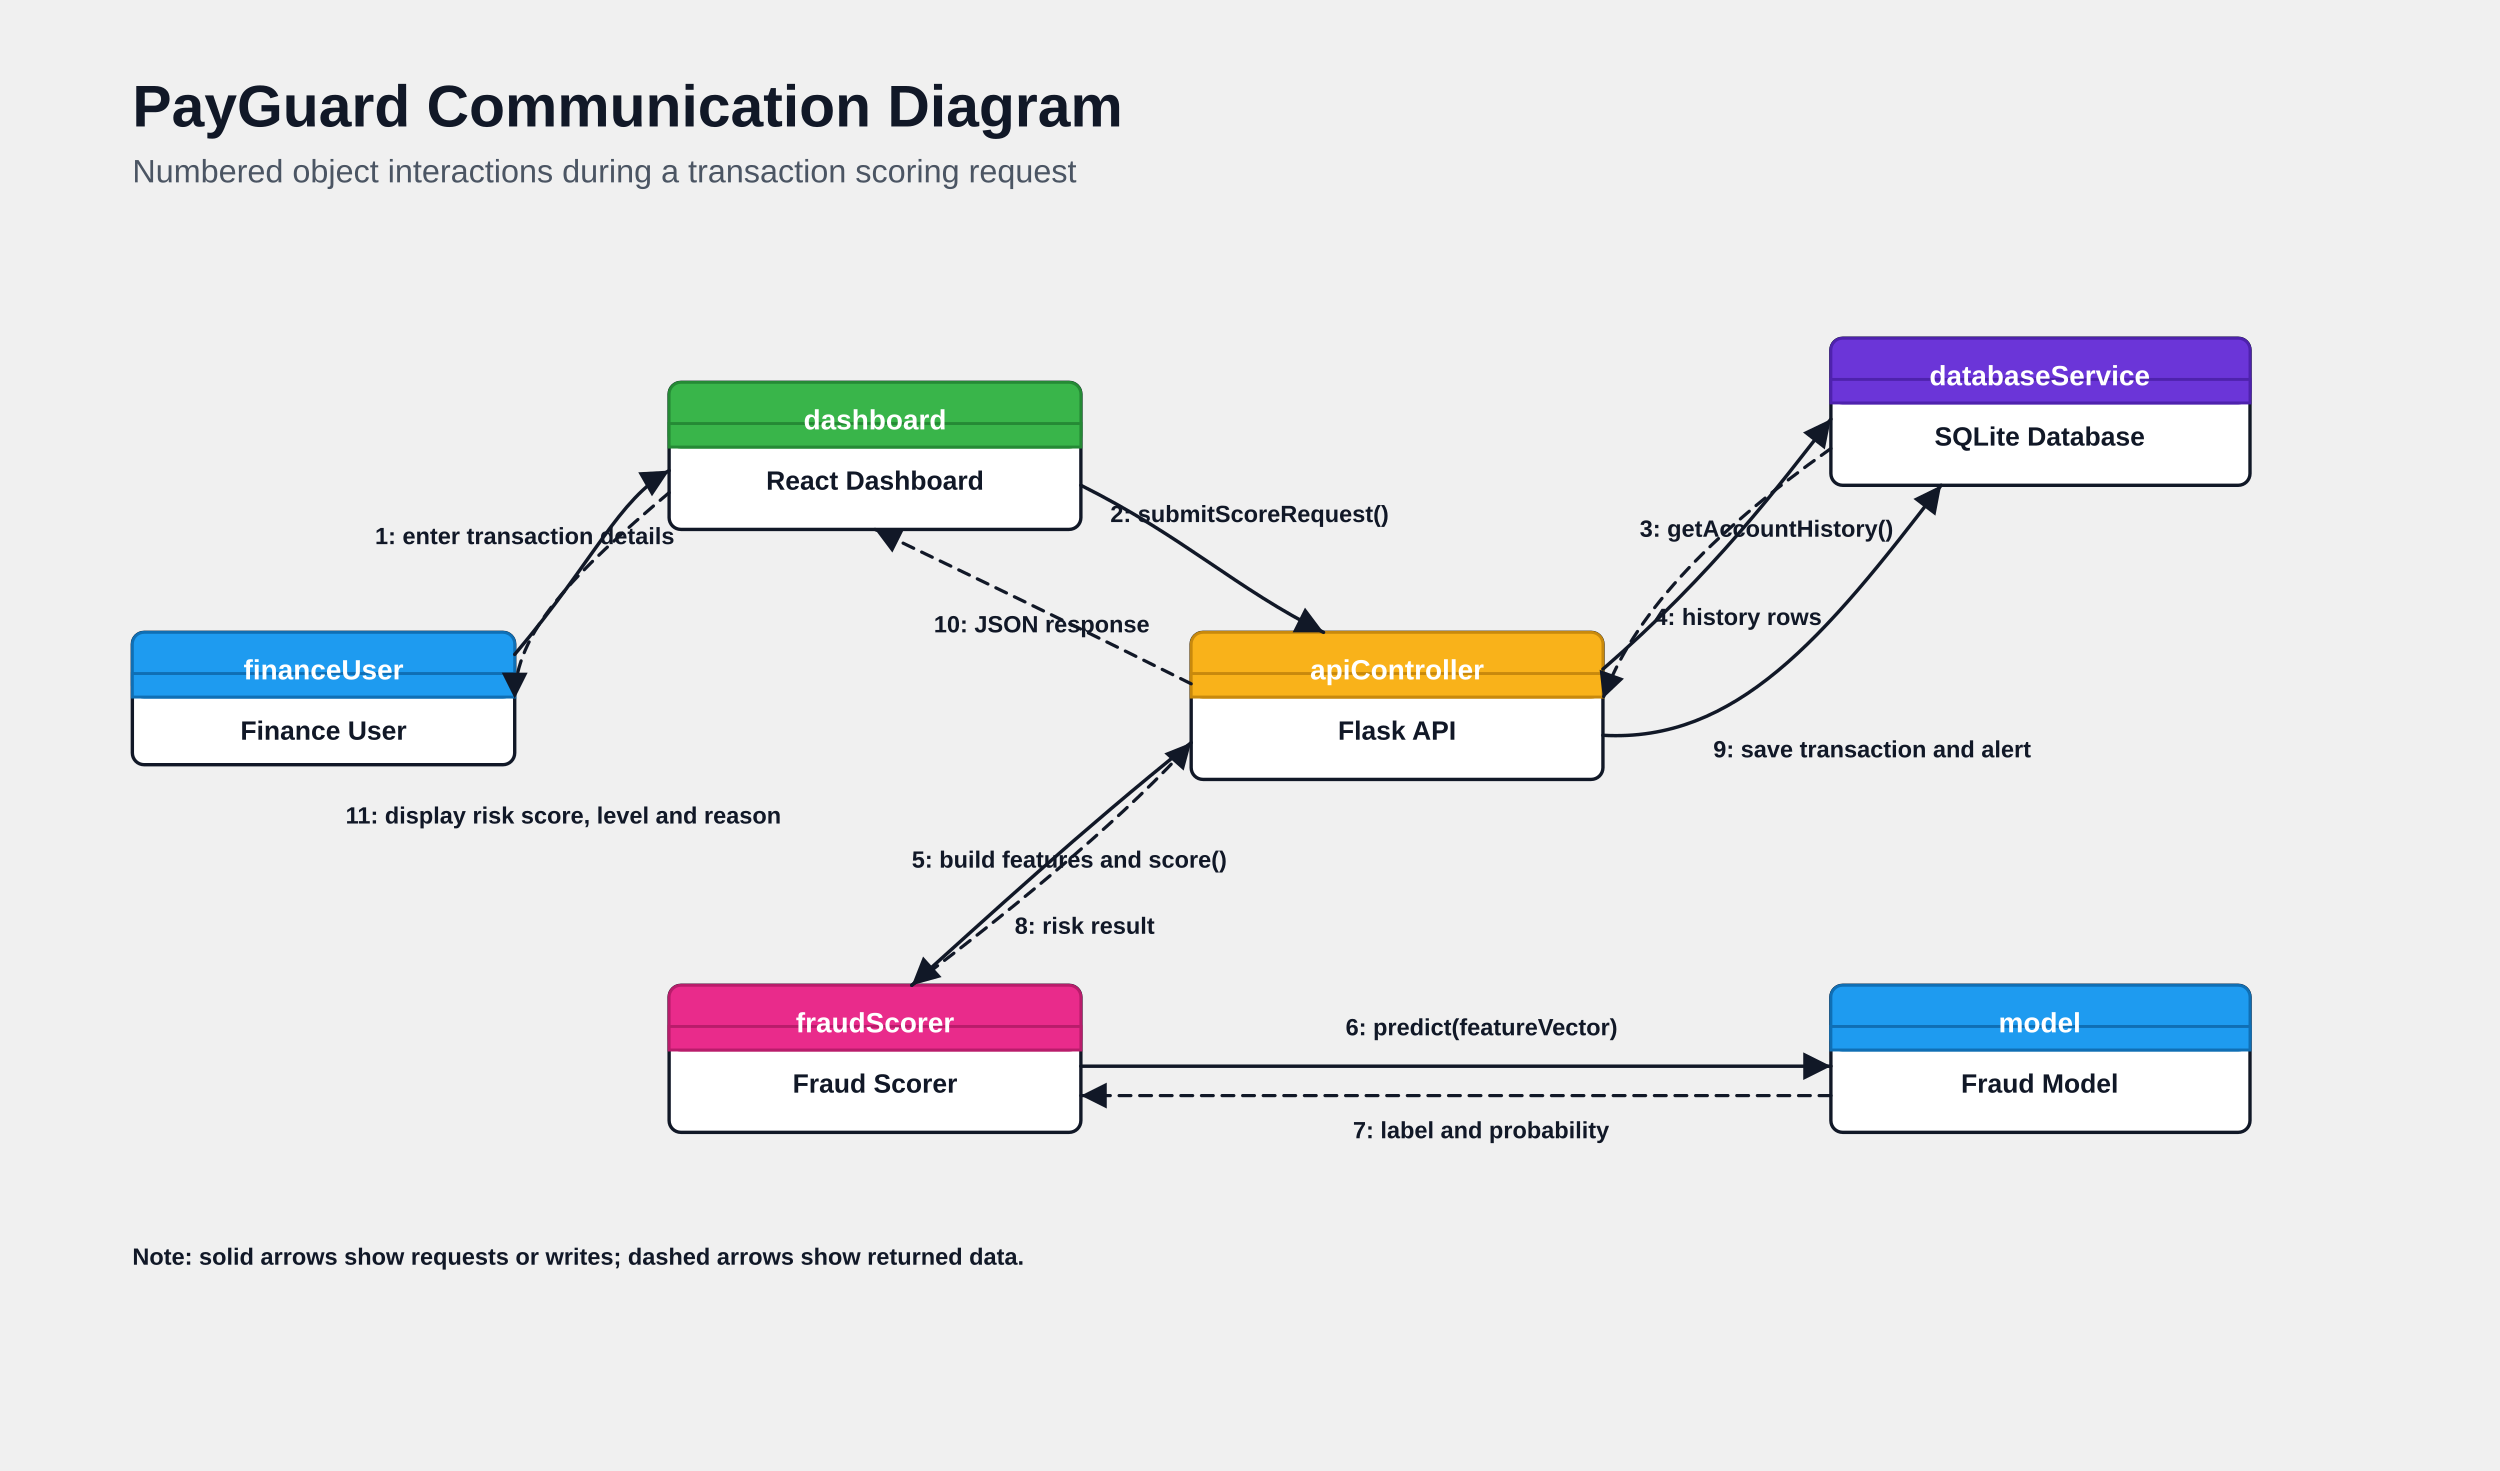
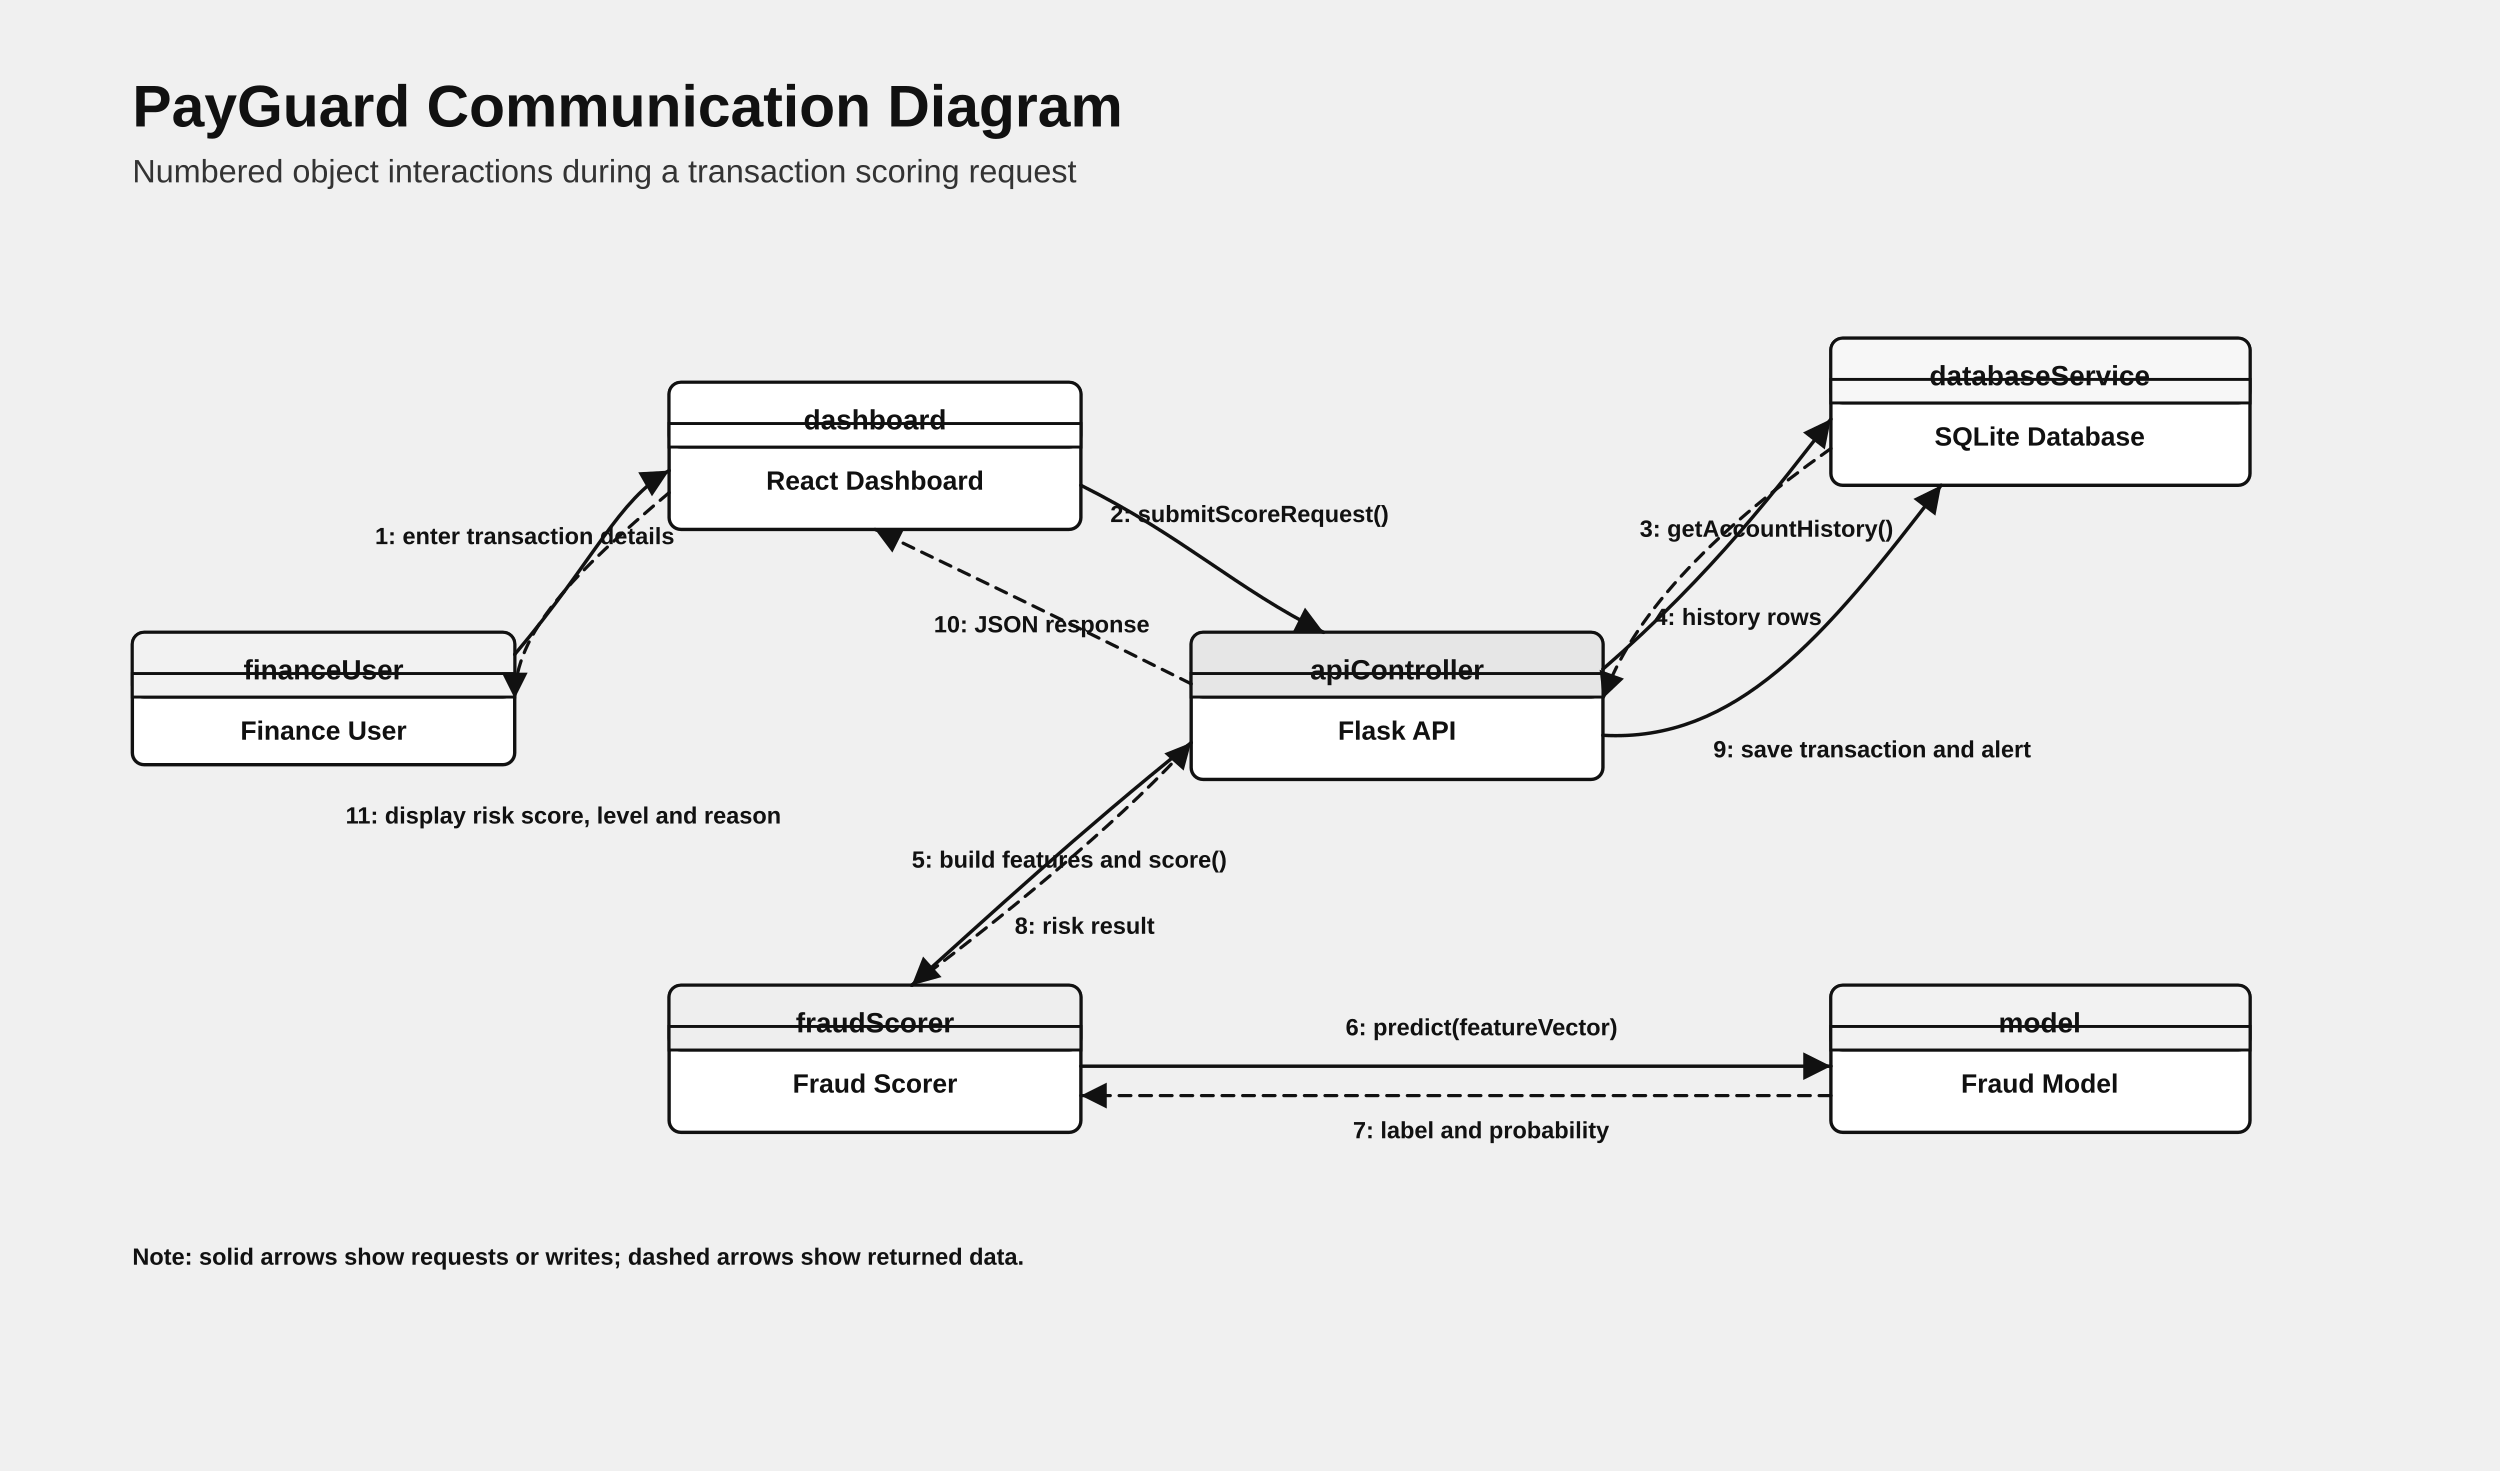
<svg xmlns="http://www.w3.org/2000/svg" width="1700" height="1000" viewBox="0 0 1700 1000" role="img" aria-labelledby="title desc">
  <defs>
    <marker id="arrow" markerWidth="12" markerHeight="12" refX="10" refY="6" orient="auto">
-       <path d="M2 2 L10 6 L2 10 Z" fill="#111827" />
+       <path d="M2 2 L10 6 L2 10 Z" fill="#111111" />
    </marker>
    <style>
-       .title { fill: #111827; font-family: Calibri, Arial, sans-serif; font-size: 40px; font-weight: 700; }
-       .subtitle { fill: #4b5563; font-family: Calibri, Arial, sans-serif; font-size: 22px; }
-       .node { fill: #ffffff; stroke: #111827; stroke-width: 2.3; }
-       .headBlue { fill: #1e9bf0; stroke: #0f6fb5; stroke-width: 2; }
-       .headGreen { fill: #39b54a; stroke: #258a35; stroke-width: 2; }
-       .headOrange { fill: #f9b21a; stroke: #c8890d; stroke-width: 2; }
-       .headPurple { fill: #6b35d8; stroke: #4e22ad; stroke-width: 2; }
-       .headPink { fill: #e92b8b; stroke: #b91c6b; stroke-width: 2; }
-       .textLight { fill: #ffffff; font-family: Calibri, Arial, sans-serif; font-size: 19px; font-weight: 700; }
-       .textDark { fill: #111827; font-family: Calibri, Arial, sans-serif; font-size: 18px; font-weight: 700; }
-       .msg { fill: #111827; font-family: Calibri, Arial, sans-serif; font-size: 16px; font-weight: 600; }
-       .line { stroke: #111827; stroke-width: 2.35; fill: none; marker-end: url(#arrow); stroke-linecap: round; stroke-linejoin: round; }
-       .return { stroke: #111827; stroke-width: 2.2; fill: none; marker-end: url(#arrow); stroke-dasharray: 8 6; stroke-linecap: round; stroke-linejoin: round; }
+       .title { fill: #111111; font-family: Calibri, Arial, sans-serif; font-size: 40px; font-weight: 700; }
+       .subtitle { fill: #333333; font-family: Calibri, Arial, sans-serif; font-size: 22px; }
+       .node { fill: #ffffff; stroke: #111111; stroke-width: 2.3; }
+       .headBlue { fill: #f2f2f2; stroke: #111111; stroke-width: 2; }
+       .headGreen { fill: #ffffff; stroke: #111111; stroke-width: 2; }
+       .headOrange { fill: #e6e6e6; stroke: #111111; stroke-width: 2; }
+       .headPurple { fill: #f7f7f7; stroke: #111111; stroke-width: 2; }
+       .headPink { fill: #eeeeee; stroke: #111111; stroke-width: 2; }
+       .textLight { fill: #111111; font-family: Calibri, Arial, sans-serif; font-size: 19px; font-weight: 700; }
+       .textDark { fill: #111111; font-family: Calibri, Arial, sans-serif; font-size: 18px; font-weight: 700; }
+       .msg { fill: #111111; font-family: Calibri, Arial, sans-serif; font-size: 16px; font-weight: 600; }
+       .line { stroke: #111111; stroke-width: 2.35; fill: none; marker-end: url(#arrow); stroke-linecap: round; stroke-linejoin: round; }
+       .return { stroke: #111111; stroke-width: 2.2; fill: none; marker-end: url(#arrow); stroke-dasharray: 8 6; stroke-linecap: round; stroke-linejoin: round; }
    </style>
  </defs>
  <text x="90" y="86" class="title">PayGuard Communication Diagram</text>
  <text x="90" y="124" class="subtitle">Numbered object interactions during a transaction scoring request</text>
  <g id="user">
    <rect x="90" y="430" width="260" height="90" rx="8" class="node" />
    <rect x="90" y="430" width="260" height="44" rx="8" class="headBlue" />
    <rect x="90" y="458" width="260" height="16" class="headBlue" />
    <text x="220" y="462" class="textLight" text-anchor="middle">financeUser</text>
    <text x="220" y="503" class="textDark" text-anchor="middle">Finance User</text>
  </g>
  <g id="dashboard">
    <rect x="455" y="260" width="280" height="100" rx="8" class="node" />
    <rect x="455" y="260" width="280" height="44" rx="8" class="headGreen" />
    <rect x="455" y="288" width="280" height="16" class="headGreen" />
    <text x="595" y="292" class="textLight" text-anchor="middle">dashboard</text>
    <text x="595" y="333" class="textDark" text-anchor="middle">React Dashboard</text>
  </g>
  <g id="api">
    <rect x="810" y="430" width="280" height="100" rx="8" class="node" />
    <rect x="810" y="430" width="280" height="44" rx="8" class="headOrange" />
    <rect x="810" y="458" width="280" height="16" class="headOrange" />
    <text x="950" y="462" class="textLight" text-anchor="middle">apiController</text>
    <text x="950" y="503" class="textDark" text-anchor="middle">Flask API</text>
  </g>
  <g id="database">
    <rect x="1245" y="230" width="285" height="100" rx="8" class="node" />
    <rect x="1245" y="230" width="285" height="44" rx="8" class="headPurple" />
    <rect x="1245" y="258" width="285" height="16" class="headPurple" />
    <text x="1387" y="262" class="textLight" text-anchor="middle">databaseService</text>
    <text x="1387" y="303" class="textDark" text-anchor="middle">SQLite Database</text>
  </g>
  <g id="scorer">
    <rect x="455" y="670" width="280" height="100" rx="8" class="node" />
    <rect x="455" y="670" width="280" height="44" rx="8" class="headPink" />
    <rect x="455" y="698" width="280" height="16" class="headPink" />
    <text x="595" y="702" class="textLight" text-anchor="middle">fraudScorer</text>
    <text x="595" y="743" class="textDark" text-anchor="middle">Fraud Scorer</text>
  </g>
  <g id="model">
    <rect x="1245" y="670" width="285" height="100" rx="8" class="node" />
    <rect x="1245" y="670" width="285" height="44" rx="8" class="headBlue" />
    <rect x="1245" y="698" width="285" height="16" class="headBlue" />
    <text x="1387" y="702" class="textLight" text-anchor="middle">model</text>
    <text x="1387" y="743" class="textDark" text-anchor="middle">Fraud Model</text>
  </g>
  <path d="M350 445 C405 380 420 340 455 320" class="line" />
  <text x="255" y="370" class="msg">1: enter transaction details</text>
  <path d="M735 330 C805 365 840 400 900 430" class="line" />
  <text x="755" y="355" class="msg">2: submitScoreRequest()</text>
  <path d="M1090 455 C1165 390 1210 330 1245 285" class="line" />
  <text x="1115" y="365" class="msg">3: getAccountHistory()</text>
  <path d="M1245 305 C1160 365 1110 420 1090 475" class="return" />
  <text x="1125" y="425" class="msg">4: history rows</text>
  <path d="M810 505 C735 565 670 625 620 670" class="line" />
  <text x="620" y="590" class="msg">5: build features and score()</text>
  <path d="M735 725 H1245" class="line" />
  <text x="915" y="704" class="msg">6: predict(featureVector)</text>
  <path d="M1245 745 H735" class="return" />
  <text x="920" y="774" class="msg">7: label and probability</text>
  <path d="M620 670 C700 610 770 550 810 505" class="return" />
  <text x="690" y="635" class="msg">8: risk result</text>
  <path d="M1090 500 C1180 505 1240 435 1320 330" class="line" />
  <text x="1165" y="515" class="msg">9: save transaction and alert</text>
  <path d="M810 465 C690 405 625 375 595 360" class="return" />
  <text x="635" y="430" class="msg">10: JSON response</text>
  <path d="M455 335 C390 390 350 430 350 475" class="return" />
  <text x="235" y="560" class="msg">11: display risk score, level and reason</text>
  <text x="90" y="860" class="msg">Note: solid arrows show requests or writes; dashed arrows show returned data.</text>
</svg>
